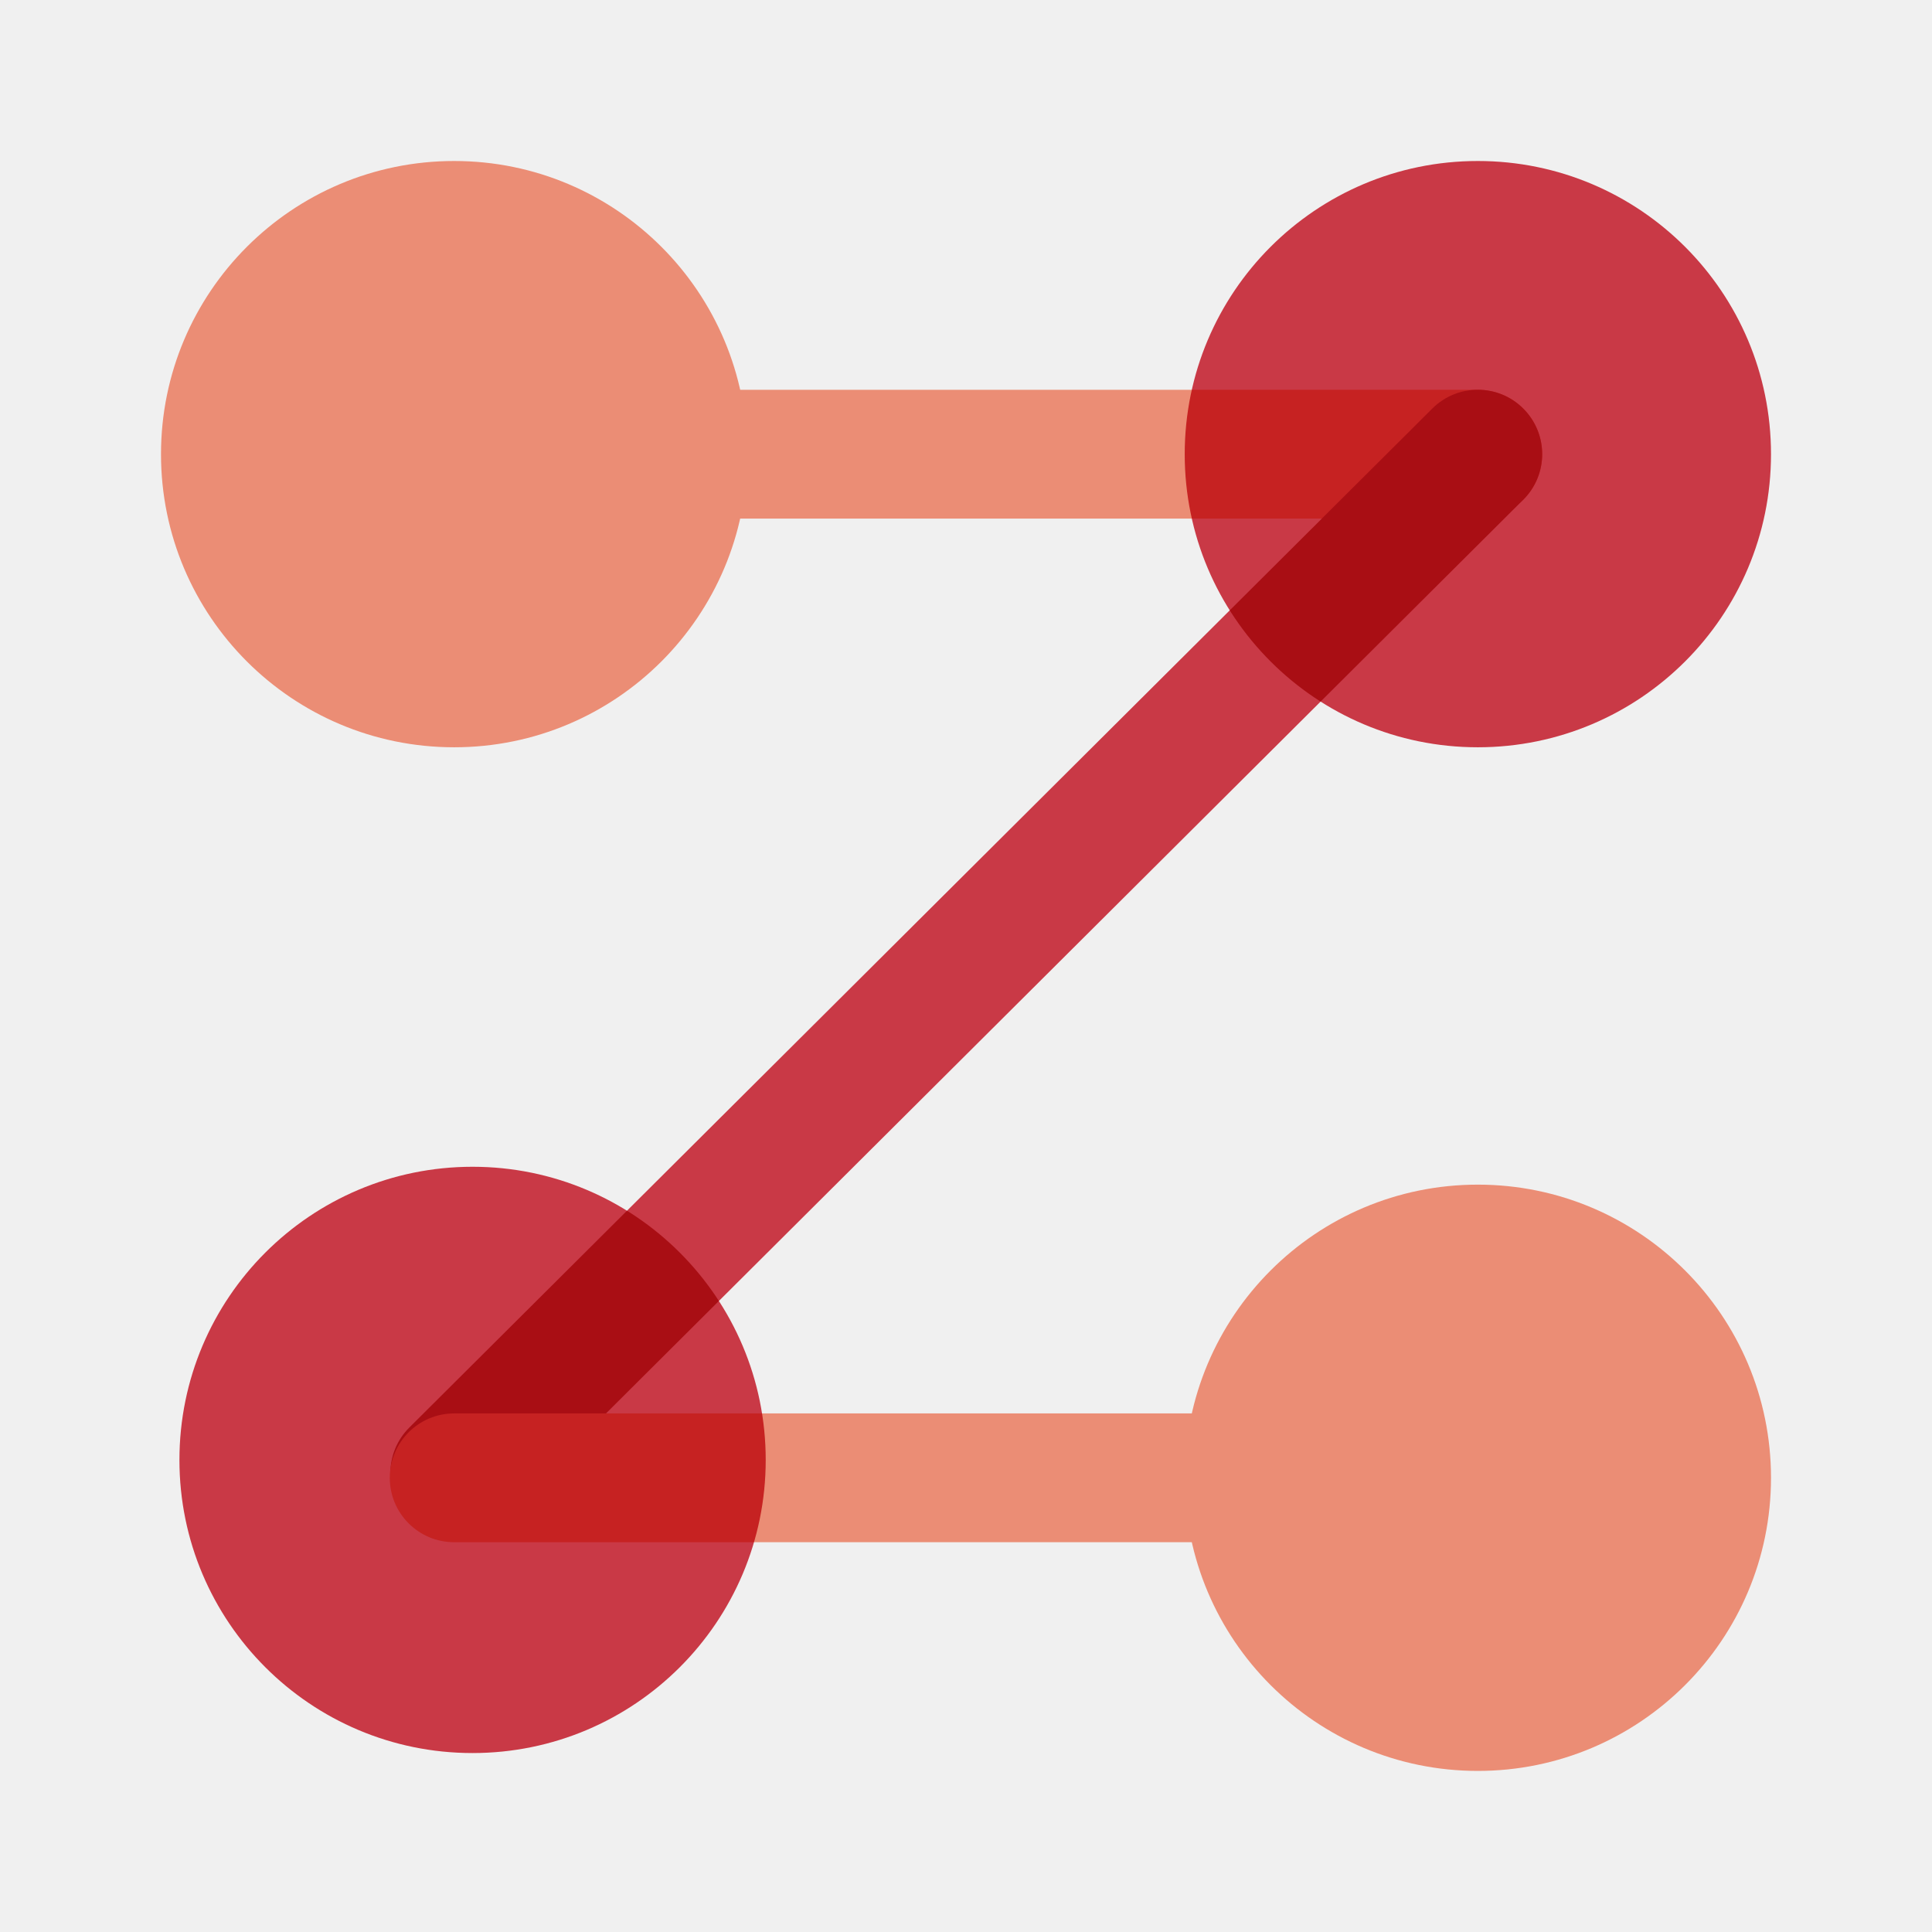
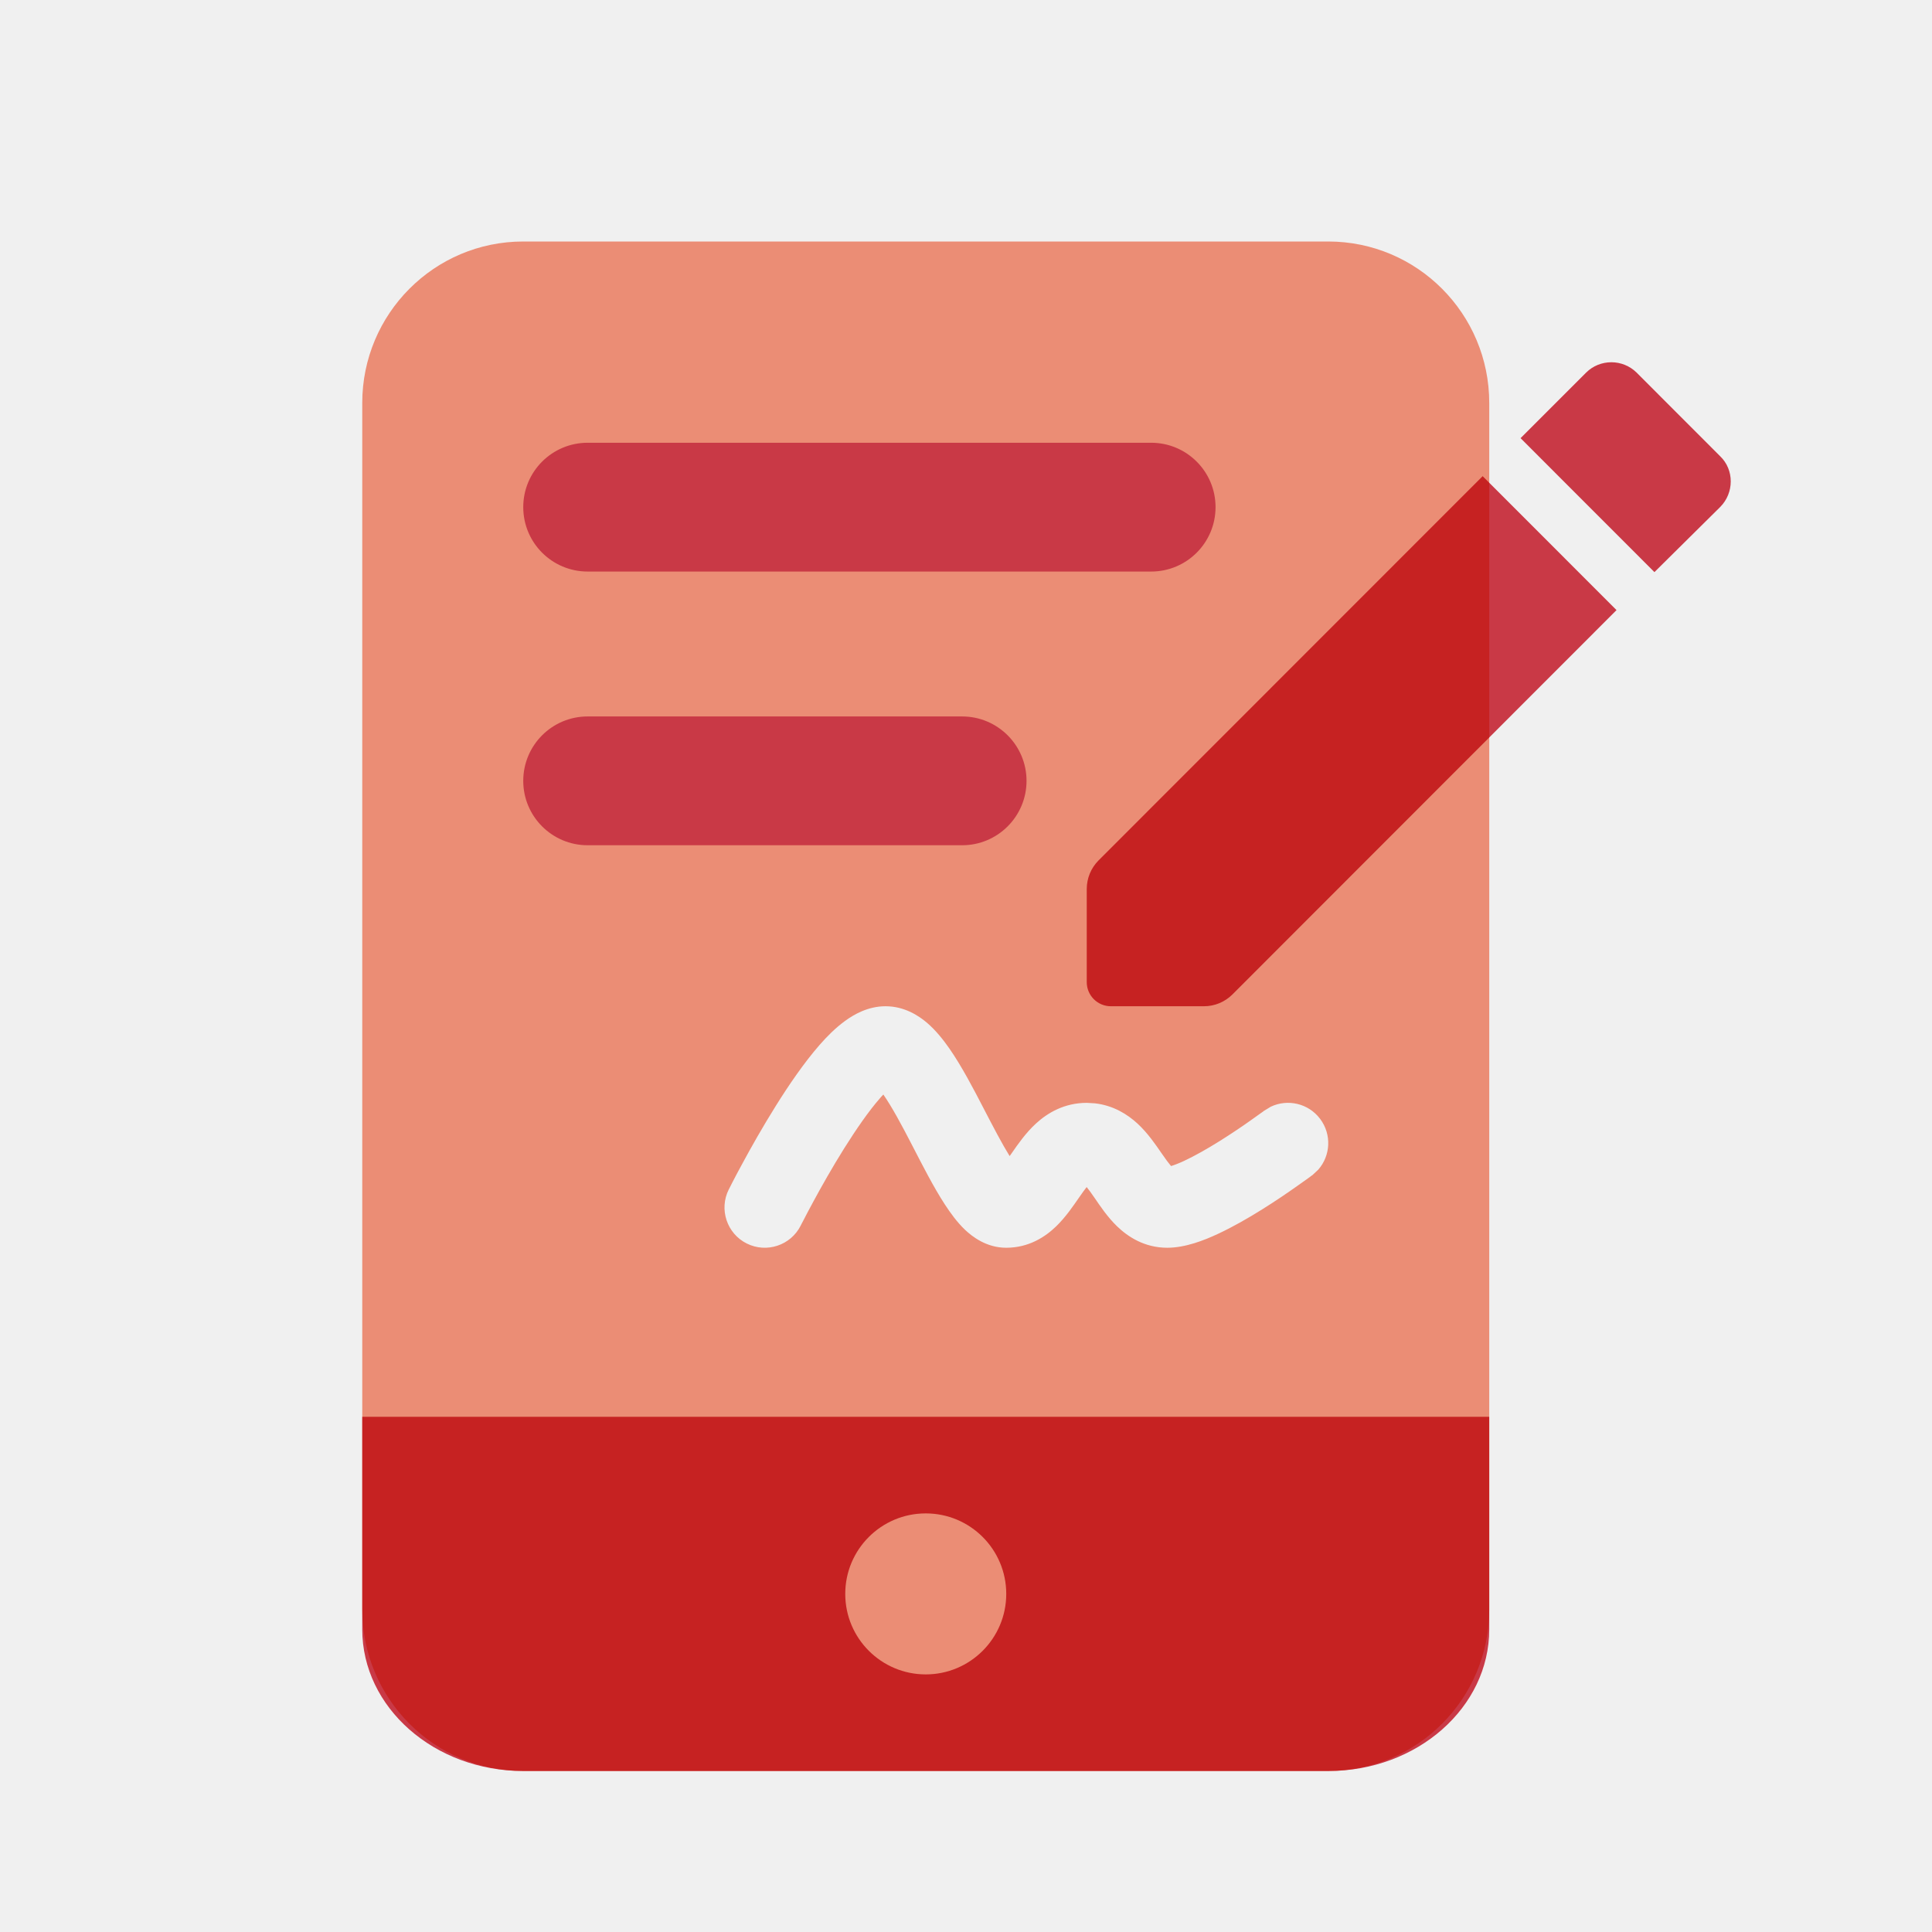
<svg xmlns="http://www.w3.org/2000/svg" width="24" height="24" viewBox="0 0 24 24" fill="none">
  <g style="mix-blend-mode:multiply">
-     <path fill-rule="evenodd" clip-rule="evenodd" d="M19.158 5.642C19.158 6.083 18.8 6.442 18.358 6.442L5.642 6.442C5.2 6.442 4.842 6.083 4.842 5.642C4.842 5.2 5.2 4.842 5.642 4.842L18.358 4.842C18.8 4.842 19.158 5.2 19.158 5.642Z" fill="#FA967C" />
-     <path fill-rule="evenodd" clip-rule="evenodd" d="M18.924 5.077C19.236 5.39 19.235 5.897 18.922 6.208L6.214 18.867C5.901 19.178 5.395 19.178 5.083 18.864C4.771 18.552 4.772 18.045 5.085 17.733L17.793 5.075C18.106 4.763 18.613 4.764 18.924 5.077Z" fill="#D63D4A" />
-     <path fill-rule="evenodd" clip-rule="evenodd" d="M19.158 18.358C19.158 18.8 18.8 19.158 18.358 19.158L5.642 19.158C5.2 19.158 4.842 18.8 4.842 18.358C4.842 17.916 5.2 17.558 5.642 17.558L18.358 17.558C18.8 17.558 19.158 17.916 19.158 18.358Z" fill="#FA967C" />
+     <path d="M4.5 5.006C4.5 3.898 5.395 3 6.5 3H16.5C17.605 3 18.5 3.898 18.5 5.006V19.994C18.5 21.102 17.605 22 16.5 22H6.5C5.395 22 4.5 21.102 4.5 19.994V5.006Z" fill="#FA967C" />
    <g style="mix-blend-mode:multiply">
-       <path d="M18.358 9.283C20.369 9.283 22 7.653 22 5.642C22 3.63 20.369 2 18.358 2C16.347 2 14.717 3.63 14.717 5.642C14.717 7.653 16.347 9.283 18.358 9.283Z" fill="#D63D4A" />
+       <path d="M4.5 17.6H18.5V20.24C18.5 21.212 17.605 22 16.5 22H6.5C5.395 22 4.5 21.212 4.5 20.24V17.6Z" fill="#D63D4A" />
    </g>
-     <path d="M5.642 9.283C7.653 9.283 9.283 7.653 9.283 5.642C9.283 3.63 7.653 2 5.642 2C3.63 2 2 3.63 2 5.642C2 7.653 3.63 9.283 5.642 9.283Z" fill="#FA967C" />
-     <path d="M18.358 21.999C20.369 21.999 22 20.369 22 18.358C22 16.347 20.369 14.716 18.358 14.716C16.347 14.716 14.717 16.347 14.717 18.358C14.717 20.369 16.347 21.999 18.358 21.999Z" fill="#FA967C" />
+     <path d="M11.5 20.8C12.052 20.8 12.5 20.352 12.5 19.8C12.5 19.247 12.052 18.8 11.5 18.8C10.948 18.8 10.5 19.247 10.5 19.8C10.5 20.352 10.948 20.8 11.5 20.8Z" fill="#FA967C" />
+     <path fill-rule="evenodd" clip-rule="evenodd" d="M6.5 6.3C6.5 5.858 6.858 5.5 7.3 5.5H14.3C14.742 5.5 15.1 5.858 15.1 6.3C15.1 6.742 14.742 7.1 14.3 7.1H7.3C6.858 7.1 6.5 6.742 6.5 6.3ZM6.5 9.7C6.5 9.258 6.858 8.9 7.3 8.9H11.952C12.393 8.9 12.752 9.258 12.752 9.7C12.752 10.142 12.393 10.5 11.952 10.5H7.3C6.858 10.5 6.5 10.142 6.5 9.7Z" fill="#D63D4A" />
+     <path d="M11 12.5C11.232 12.5 11.408 12.614 11.515 12.705C11.626 12.8 11.719 12.918 11.795 13.027C11.947 13.246 12.094 13.527 12.22 13.771C12.341 14.004 12.446 14.206 12.542 14.361C12.552 14.347 12.564 14.332 12.575 14.315C12.639 14.223 12.74 14.075 12.87 13.956C13.013 13.825 13.222 13.7 13.5 13.7L13.602 13.706C13.83 13.732 14.005 13.842 14.13 13.957C14.26 14.077 14.36 14.226 14.423 14.317C14.481 14.402 14.519 14.452 14.547 14.485C14.581 14.475 14.634 14.456 14.707 14.422C14.842 14.359 14.997 14.271 15.149 14.176C15.299 14.082 15.438 13.988 15.539 13.916C15.589 13.881 15.63 13.851 15.658 13.831C15.672 13.821 15.684 13.813 15.691 13.808C15.694 13.805 15.696 13.803 15.697 13.802L15.699 13.801L15.786 13.748C15.996 13.648 16.254 13.706 16.399 13.899C16.545 14.093 16.529 14.357 16.375 14.531L16.301 14.6H16.3L16.299 14.601C16.298 14.601 16.297 14.602 16.296 14.602C16.294 14.604 16.291 14.607 16.286 14.61C16.277 14.617 16.264 14.626 16.248 14.638C16.216 14.661 16.17 14.694 16.114 14.733C16.003 14.812 15.848 14.918 15.678 15.024C15.509 15.13 15.316 15.241 15.129 15.328C14.962 15.406 14.727 15.5 14.5 15.5C14.218 15.5 14.012 15.364 13.878 15.235C13.756 15.118 13.658 14.969 13.599 14.883C13.556 14.82 13.524 14.777 13.499 14.746C13.474 14.778 13.442 14.821 13.399 14.884C13.339 14.97 13.241 15.117 13.12 15.234C12.988 15.362 12.783 15.5 12.5 15.5C12.254 15.5 12.078 15.362 11.988 15.277C11.889 15.183 11.805 15.066 11.736 14.96C11.597 14.747 11.456 14.469 11.332 14.229C11.2 13.973 11.082 13.754 10.974 13.598L10.973 13.597C10.96 13.61 10.946 13.625 10.932 13.642C10.794 13.799 10.639 14.023 10.487 14.265C10.338 14.503 10.202 14.744 10.104 14.926C10.055 15.016 10.015 15.092 9.988 15.145C9.975 15.171 9.964 15.191 9.957 15.204C9.954 15.211 9.951 15.216 9.949 15.22C9.949 15.221 9.948 15.222 9.947 15.223V15.224C9.824 15.47 9.523 15.571 9.276 15.447C9.03 15.324 8.929 15.023 9.053 14.776L9.054 14.775V14.774L9.066 14.751C9.074 14.735 9.085 14.712 9.1 14.684C9.129 14.627 9.172 14.546 9.225 14.449C9.329 14.256 9.475 13.997 9.639 13.735C9.8 13.477 9.989 13.201 10.179 12.983C10.273 12.875 10.381 12.767 10.498 12.682C10.605 12.604 10.781 12.5 11 12.5Z" fill="white" />
    <g style="mix-blend-mode:multiply">
-       <path d="M5.87 21.777C7.881 21.777 9.512 20.147 9.512 18.136C9.512 16.125 7.881 14.494 5.87 14.494C3.859 14.494 2.229 16.125 2.229 18.136C2.229 20.147 3.859 21.777 5.87 21.777Z" fill="#D63D4A" />
+       <path d="M21.368 6.299C21.544 6.123 21.544 5.835 21.368 5.667L20.329 4.627C20.245 4.545 20.133 4.5 20.017 4.5C19.9 4.5 19.788 4.545 19.705 4.627L18.889 5.443L20.552 7.107M13.646 10.689C13.553 10.783 13.5 10.91 13.5 11.043V12.2C13.5 12.366 13.634 12.5 13.8 12.5H14.956C15.089 12.5 15.216 12.447 15.31 12.353L20.081 7.579L18.418 5.915L13.646 10.689Z" fill="#D63D4A" />
    </g>
  </g>
</svg>
